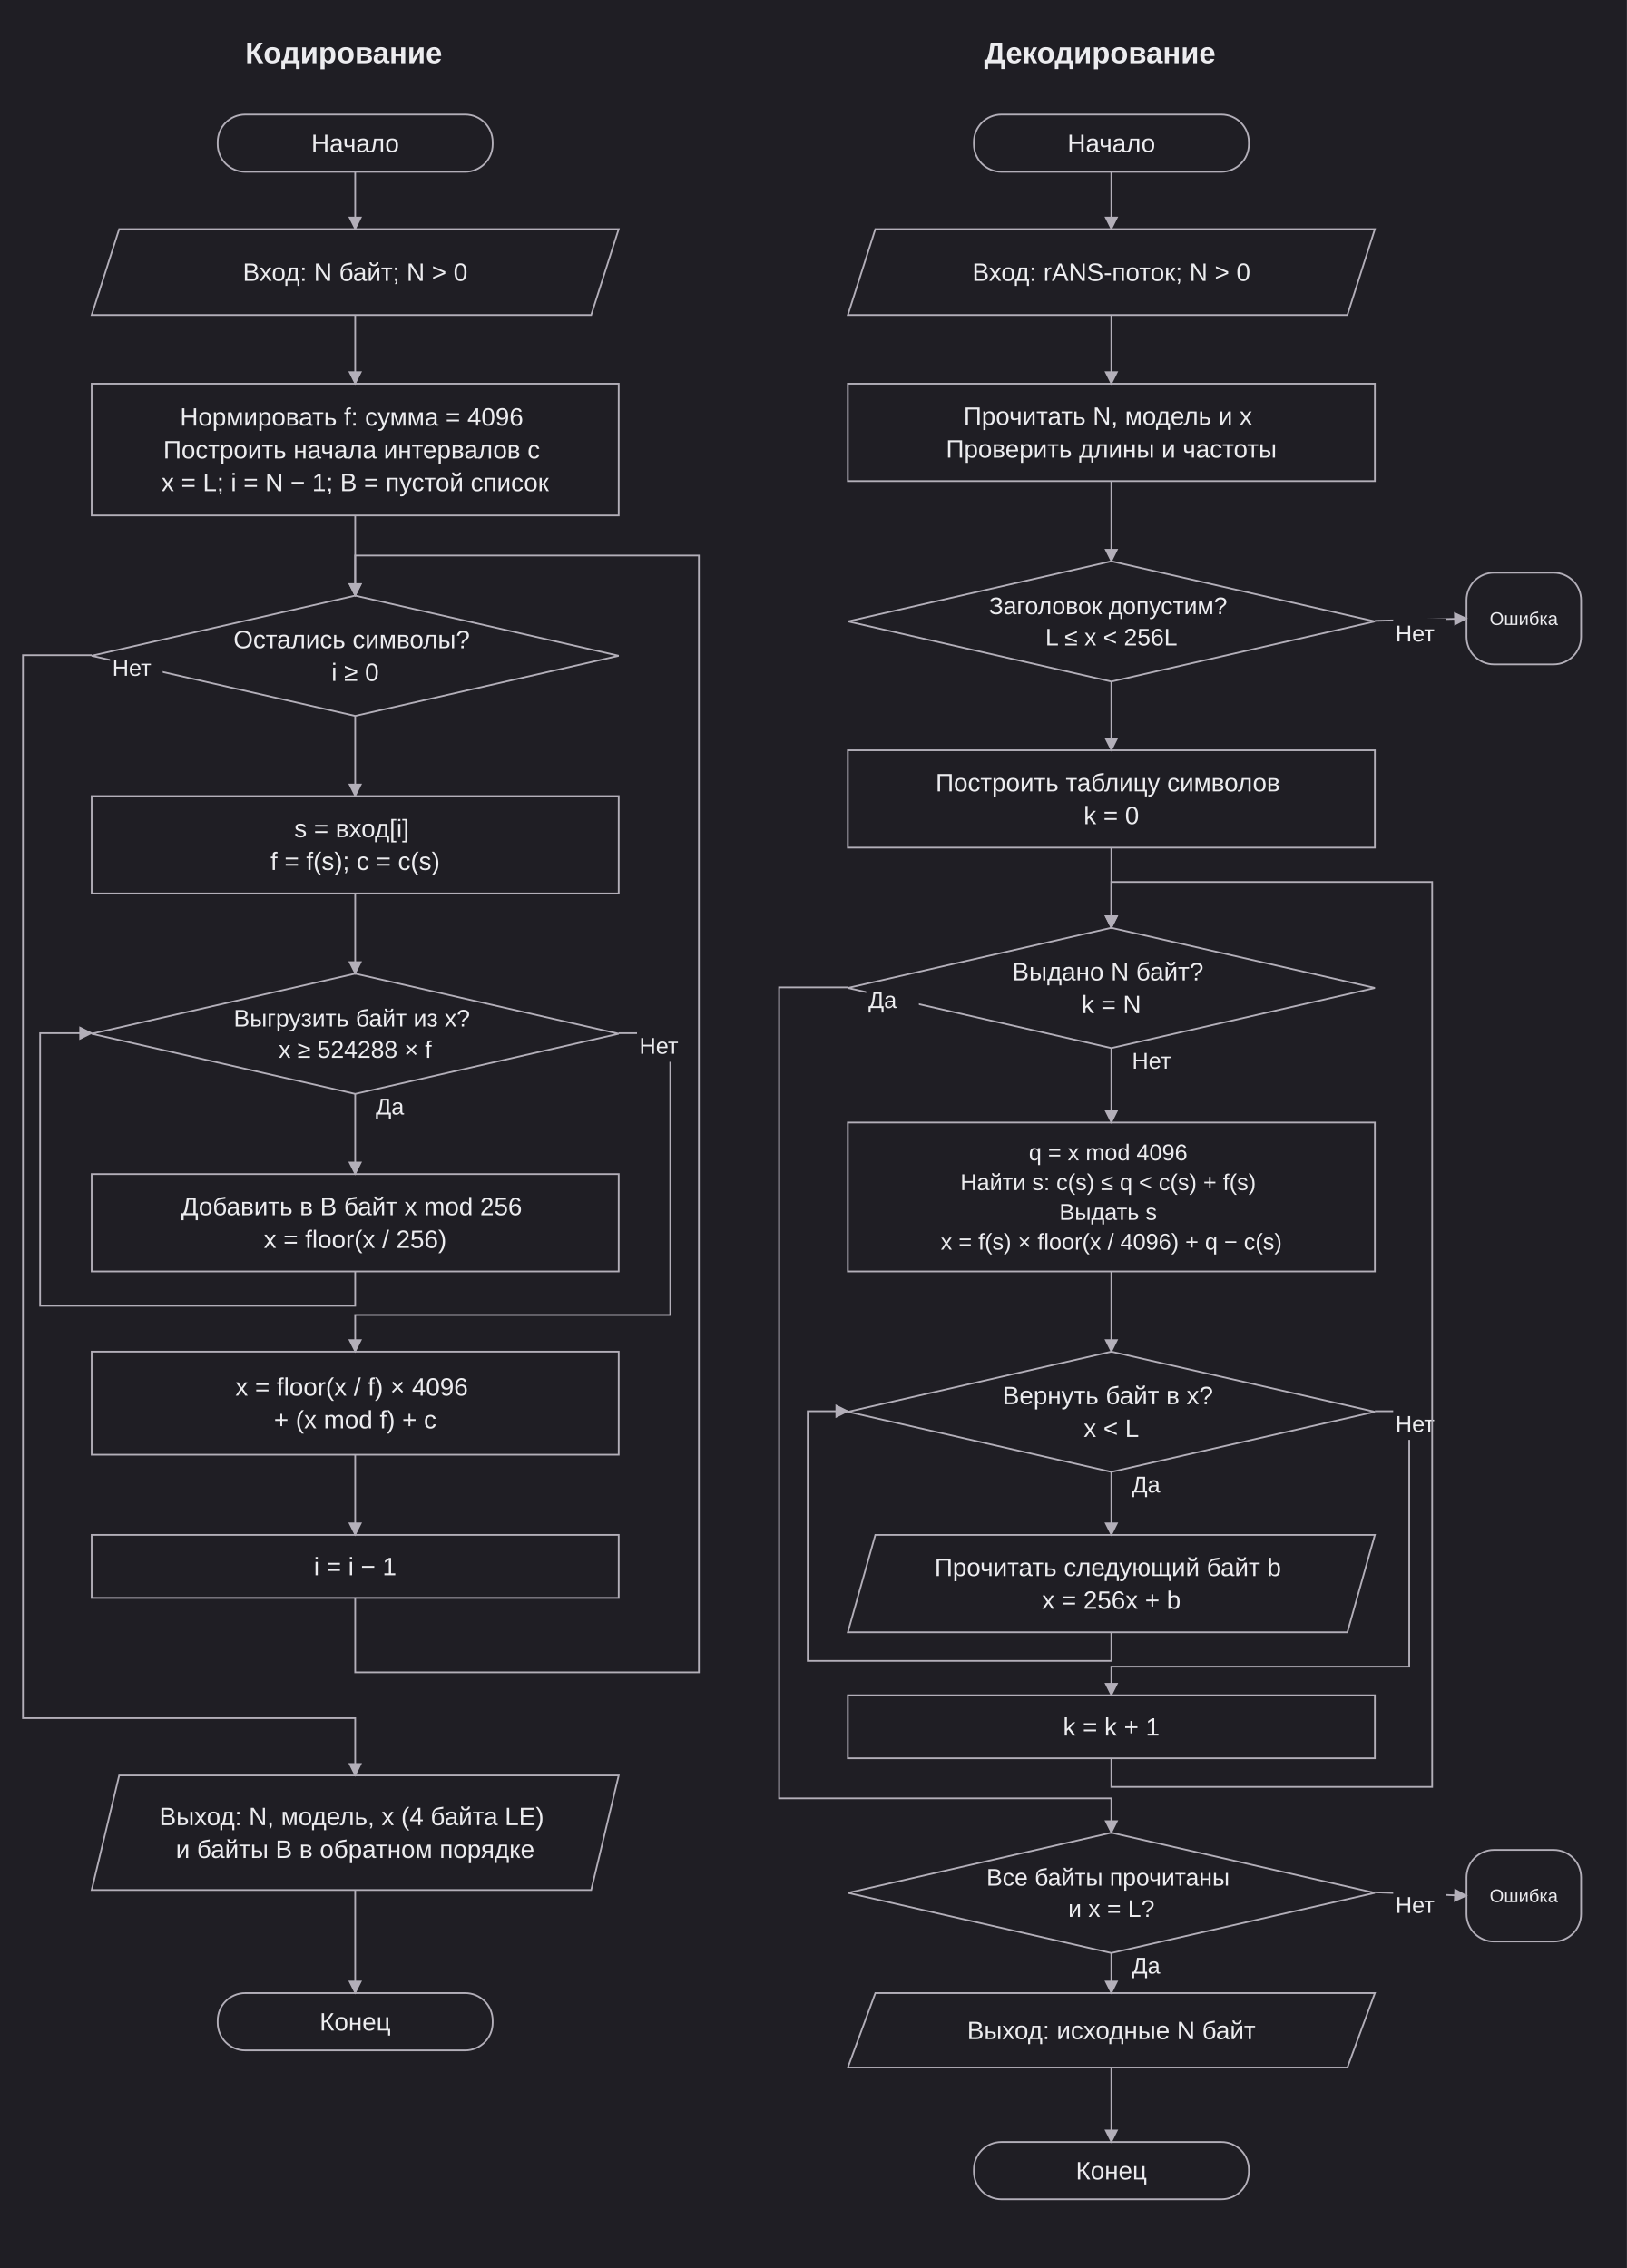
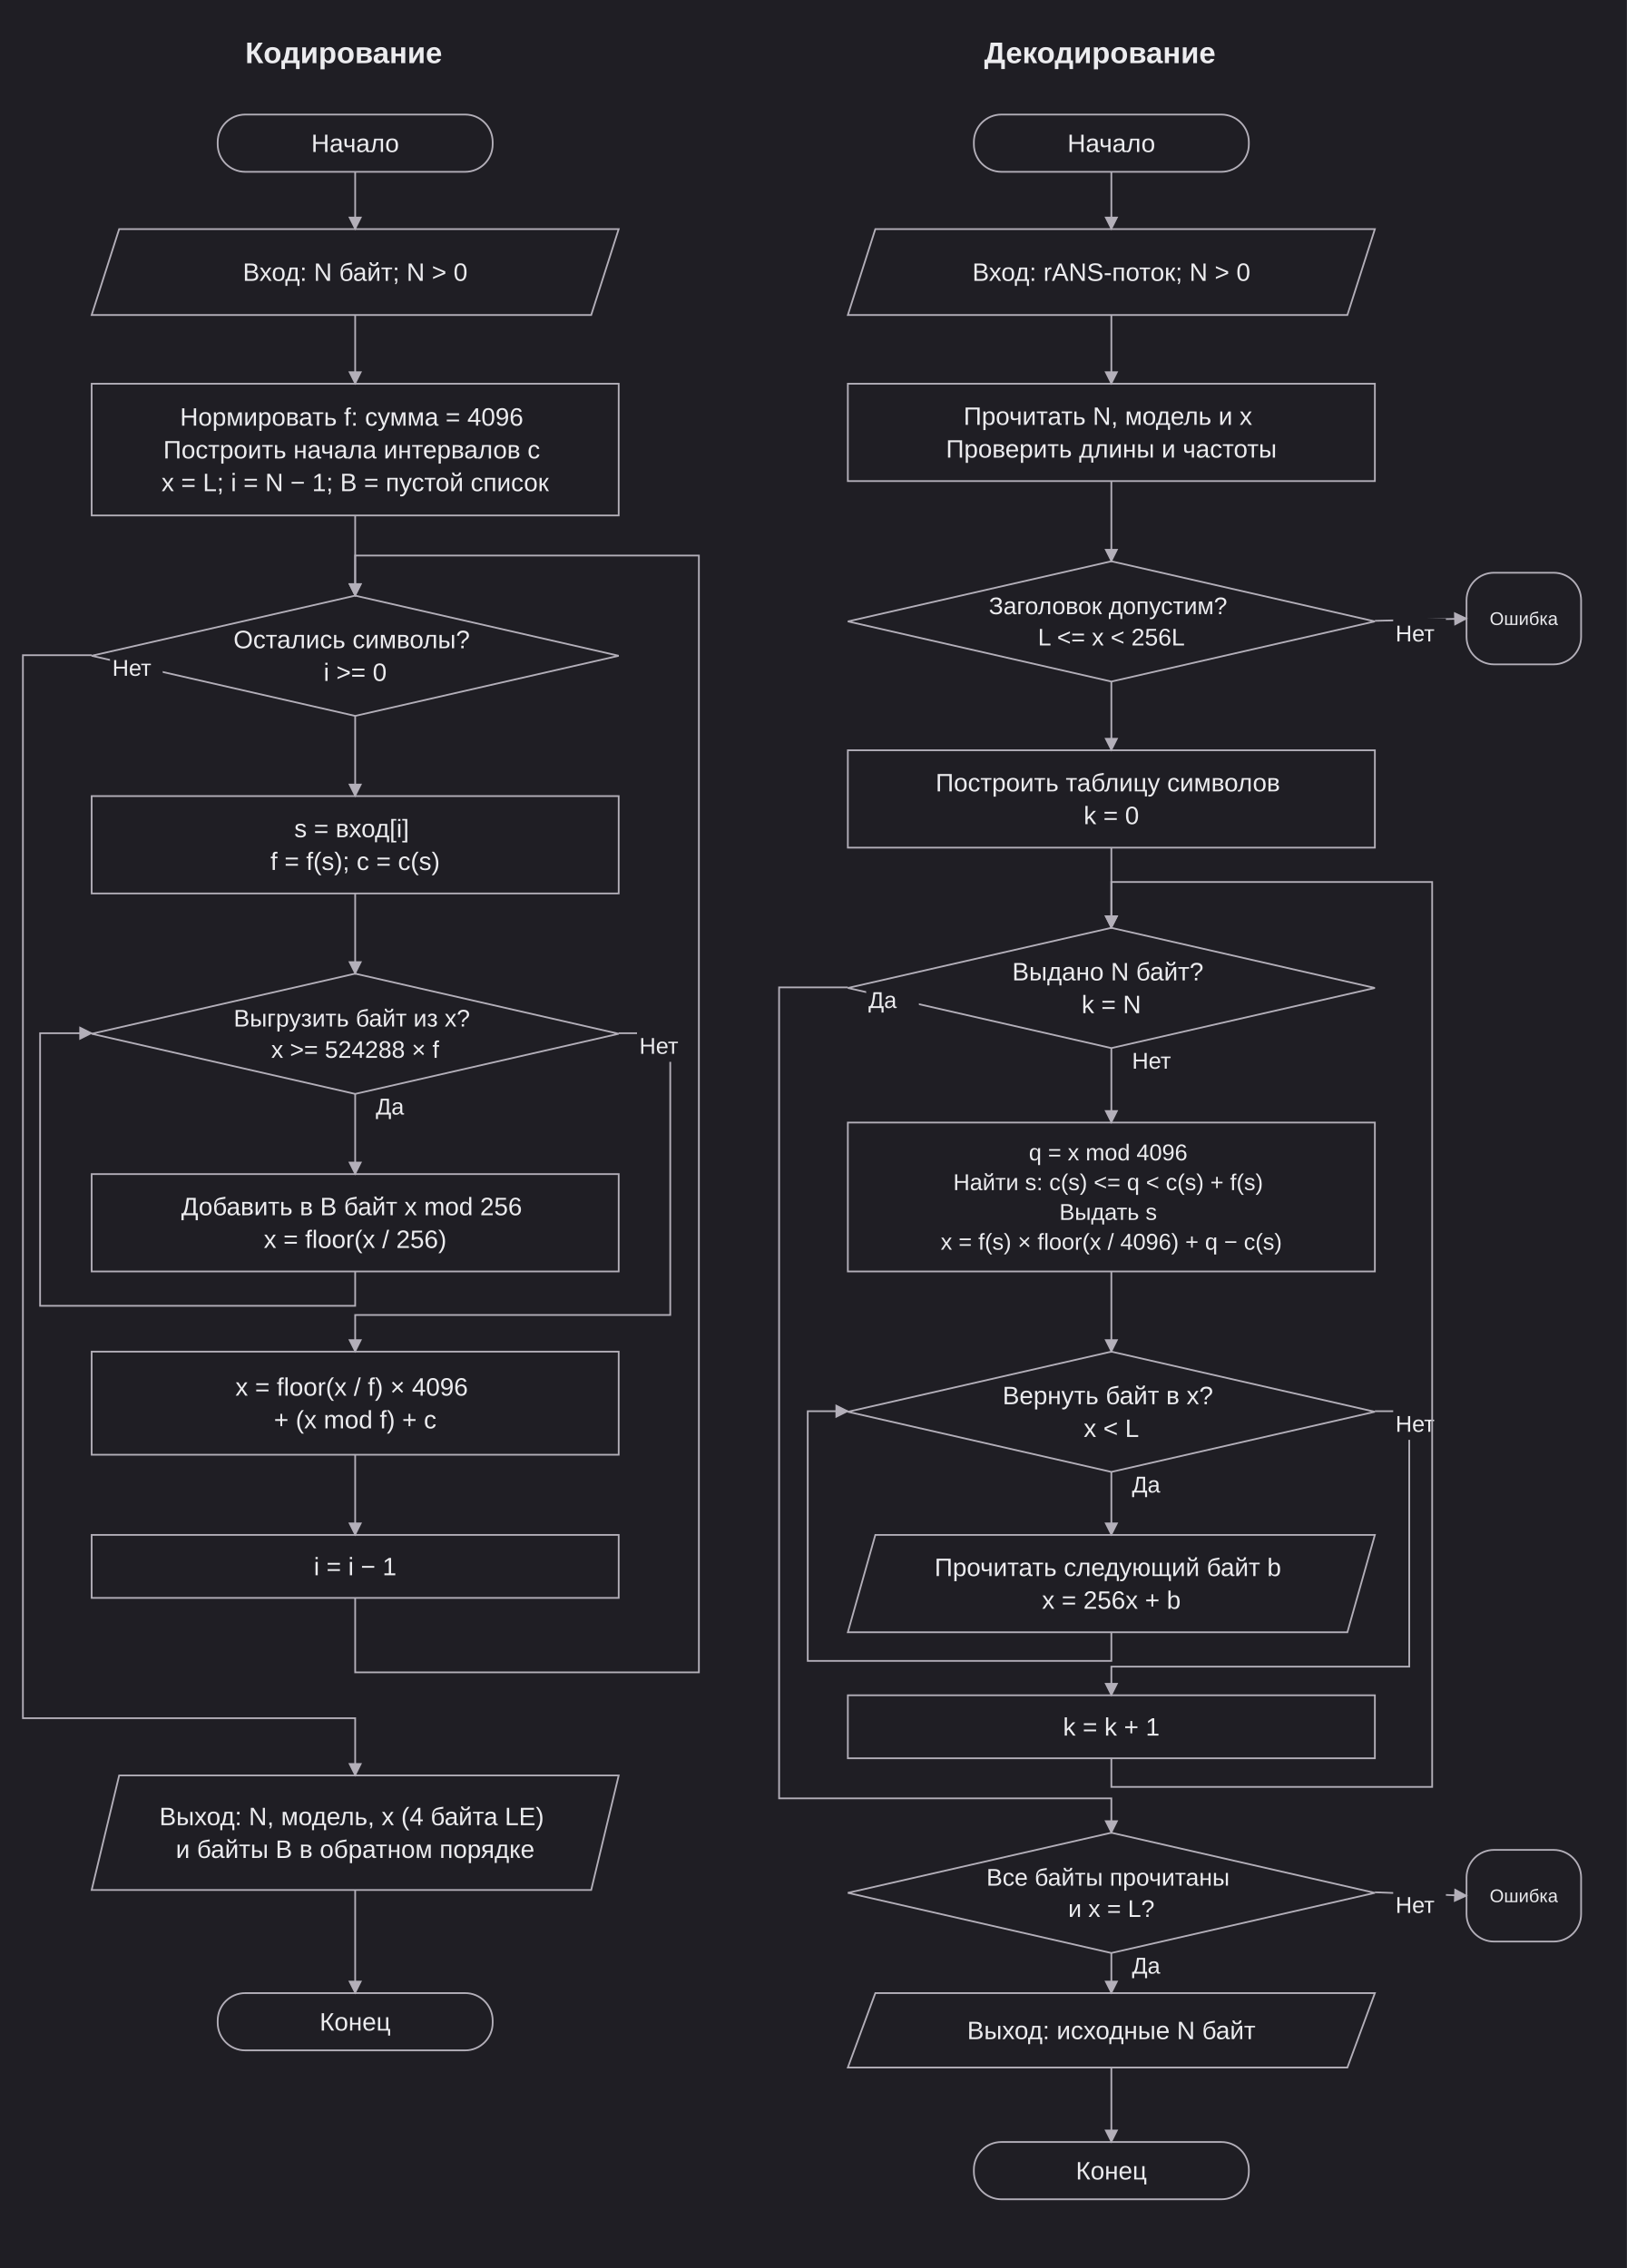
<svg xmlns="http://www.w3.org/2000/svg" width="1420" height="1980" viewBox="0 0 1420 1980">
  <defs>
    <marker id="arrow" viewBox="0 0 10 10" refX="9" refY="5" markerWidth="8" markerHeight="8" orient="auto">
      <path d="M0 0 L10 5 L0 10 Z" fill="#b3afb9" />
    </marker>
  </defs>
  <rect width="100%" height="100%" fill="#1f1e24" />
  <text x="300.0" y="55.1" text-anchor="middle" font-family="Arial,sans-serif" font-size="26" fill="#ececef" font-weight="bold">
    <tspan x="300.0" dy="0">Кодирование</tspan>
  </text>
  <text x="960.0" y="55.1" text-anchor="middle" font-family="Arial,sans-serif" font-size="26" fill="#ececef" font-weight="bold">
    <tspan x="960.0" dy="0">Декодирование</tspan>
  </text>
  <rect x="190" y="100" width="240" height="50" rx="24" fill="#1f1e24" stroke="#b3afb9" stroke-width="1.5" />
  <text x="310.0" y="132.7" text-anchor="middle" font-family="Arial,sans-serif" font-size="22" fill="#ececef">
    <tspan x="310.0" dy="0">Начало</tspan>
  </text>
  <polygon points="104,200 540,200 516,275 80,275" fill="#1f1e24" stroke="#b3afb9" stroke-width="1.5" />
  <text x="310.0" y="245.2" text-anchor="middle" font-family="Arial,sans-serif" font-size="22" fill="#ececef">
    <tspan x="310.0" dy="0">Вход: N байт; N &gt; 0</tspan>
  </text>
  <rect x="80" y="335" width="460" height="115" rx="0" fill="#1f1e24" stroke="#b3afb9" stroke-width="1.5" />
  <text x="310.0" y="371.6" text-anchor="middle" font-family="Arial,sans-serif" font-size="22" fill="#ececef">
    <tspan x="310.0" dy="0">Нормировать f: сумма = 4096</tspan>
    <tspan x="310.0" dy="28.6">Построить начала интервалов c</tspan>
    <tspan x="310.0" dy="28.6">x = L; i = N − 1; B = пустой список</tspan>
  </text>
  <polygon points="310.0,520 540,572.5 310.0,625 80,572.5" fill="#1f1e24" stroke="#b3afb9" stroke-width="1.5" />
  <text x="310.0" y="565.9" text-anchor="middle" font-family="Arial,sans-serif" font-size="22" fill="#ececef">
    <tspan x="310.0" dy="0">Остались символы?</tspan>
-     <tspan x="310.0" dy="28.6">i ≥ 0</tspan>
+     <tspan x="310.0" dy="28.6">i &gt;= 0</tspan>
  </text>
  <rect x="80" y="695" width="460" height="85" rx="0" fill="#1f1e24" stroke="#b3afb9" stroke-width="1.5" />
  <text x="310.0" y="730.9" text-anchor="middle" font-family="Arial,sans-serif" font-size="22" fill="#ececef">
    <tspan x="310.0" dy="0">s = вход[i]</tspan>
    <tspan x="310.0" dy="28.6">f = f(s); c = c(s)</tspan>
  </text>
  <polygon points="310.0,850 540,902.5 310.0,955 80,902.5" fill="#1f1e24" stroke="#b3afb9" stroke-width="1.5" />
  <text x="310.0" y="896.2" text-anchor="middle" font-family="Arial,sans-serif" font-size="21" fill="#ececef">
    <tspan x="310.0" dy="0">Выгрузить байт из x?</tspan>
-     <tspan x="310.0" dy="27.3">x ≥ 524288 × f</tspan>
+     <tspan x="310.0" dy="27.3">x &gt;= 524288 × f</tspan>
  </text>
  <rect x="80" y="1025" width="460" height="85" rx="0" fill="#1f1e24" stroke="#b3afb9" stroke-width="1.5" />
  <text x="310.0" y="1060.9" text-anchor="middle" font-family="Arial,sans-serif" font-size="22" fill="#ececef">
    <tspan x="310.0" dy="0">Добавить в B байт x mod 256</tspan>
    <tspan x="310.0" dy="28.6">x = floor(x / 256)</tspan>
  </text>
  <rect x="80" y="1180" width="460" height="90" rx="0" fill="#1f1e24" stroke="#b3afb9" stroke-width="1.5" />
  <text x="310.0" y="1218.4" text-anchor="middle" font-family="Arial,sans-serif" font-size="22" fill="#ececef">
    <tspan x="310.0" dy="0">x = floor(x / f) × 4096</tspan>
    <tspan x="310.0" dy="28.6">+ (x mod f) + c</tspan>
  </text>
  <rect x="80" y="1340" width="460" height="55" rx="0" fill="#1f1e24" stroke="#b3afb9" stroke-width="1.5" />
  <text x="310.0" y="1375.2" text-anchor="middle" font-family="Arial,sans-serif" font-size="22" fill="#ececef">
    <tspan x="310.0" dy="0">i = i − 1</tspan>
  </text>
  <polygon points="104,1550 540,1550 516,1650 80,1650" fill="#1f1e24" stroke="#b3afb9" stroke-width="1.5" />
  <text x="310.0" y="1593.4" text-anchor="middle" font-family="Arial,sans-serif" font-size="22" fill="#ececef">
    <tspan x="310.0" dy="0">Выход: N, модель, x (4 байта LE)</tspan>
    <tspan x="310.0" dy="28.6">и байты B в обратном порядке</tspan>
  </text>
  <rect x="190" y="1740" width="240" height="50" rx="24" fill="#1f1e24" stroke="#b3afb9" stroke-width="1.5" />
  <text x="310.0" y="1772.7" text-anchor="middle" font-family="Arial,sans-serif" font-size="22" fill="#ececef">
    <tspan x="310.0" dy="0">Конец</tspan>
  </text>
  <rect x="850" y="100" width="240" height="50" rx="24" fill="#1f1e24" stroke="#b3afb9" stroke-width="1.5" />
  <text x="970.0" y="132.7" text-anchor="middle" font-family="Arial,sans-serif" font-size="22" fill="#ececef">
    <tspan x="970.0" dy="0">Начало</tspan>
  </text>
  <polygon points="764,200 1200,200 1176,275 740,275" fill="#1f1e24" stroke="#b3afb9" stroke-width="1.5" />
  <text x="970.0" y="245.2" text-anchor="middle" font-family="Arial,sans-serif" font-size="22" fill="#ececef">
    <tspan x="970.0" dy="0">Вход: rANS-поток; N &gt; 0</tspan>
  </text>
  <rect x="740" y="335" width="460" height="85" rx="0" fill="#1f1e24" stroke="#b3afb9" stroke-width="1.5" />
  <text x="970.0" y="370.9" text-anchor="middle" font-family="Arial,sans-serif" font-size="22" fill="#ececef">
    <tspan x="970.0" dy="0">Прочитать N, модель и x</tspan>
    <tspan x="970.0" dy="28.6">Проверить длины и частоты</tspan>
  </text>
  <polygon points="970.0,490 1200,542.5 970.0,595 740,542.5" fill="#1f1e24" stroke="#b3afb9" stroke-width="1.5" />
  <text x="970.0" y="536.2" text-anchor="middle" font-family="Arial,sans-serif" font-size="21" fill="#ececef">
    <tspan x="970.0" dy="0">Заголовок допустим?</tspan>
-     <tspan x="970.0" dy="27.3">L ≤ x &lt; 256L</tspan>
+     <tspan x="970.0" dy="27.3">L &lt;= x &lt; 256L</tspan>
  </text>
  <rect x="740" y="655" width="460" height="85" rx="0" fill="#1f1e24" stroke="#b3afb9" stroke-width="1.5" />
  <text x="970.0" y="690.9" text-anchor="middle" font-family="Arial,sans-serif" font-size="22" fill="#ececef">
    <tspan x="970.0" dy="0">Построить таблицу символов</tspan>
    <tspan x="970.0" dy="28.6">k = 0</tspan>
  </text>
  <polygon points="970.0,810 1200,862.5 970.0,915 740,862.5" fill="#1f1e24" stroke="#b3afb9" stroke-width="1.5" />
  <text x="970.0" y="855.9" text-anchor="middle" font-family="Arial,sans-serif" font-size="22" fill="#ececef">
    <tspan x="970.0" dy="0">Выдано N байт?</tspan>
    <tspan x="970.0" dy="28.6">k = N</tspan>
  </text>
  <rect x="740" y="980" width="460" height="130" rx="0" fill="#1f1e24" stroke="#b3afb9" stroke-width="1.5" />
  <text x="970.0" y="1013.0" text-anchor="middle" font-family="Arial,sans-serif" font-size="20" fill="#ececef">
    <tspan x="970.0" dy="0">q = x mod 4096</tspan>
-     <tspan x="970.0" dy="26.0">Найти s: c(s) ≤ q &lt; c(s) + f(s)</tspan>
+     <tspan x="970.0" dy="26.0">Найти s: c(s) &lt;= q &lt; c(s) + f(s)</tspan>
    <tspan x="970.0" dy="26.0">Выдать s</tspan>
    <tspan x="970.0" dy="26.0">x = f(s) × floor(x / 4096) + q − c(s)</tspan>
  </text>
  <polygon points="970.0,1180 1200,1232.5 970.0,1285 740,1232.5" fill="#1f1e24" stroke="#b3afb9" stroke-width="1.5" />
  <text x="970.0" y="1225.9" text-anchor="middle" font-family="Arial,sans-serif" font-size="22" fill="#ececef">
    <tspan x="970.0" dy="0">Вернуть байт в x?</tspan>
    <tspan x="970.0" dy="28.6">x &lt; L</tspan>
  </text>
  <polygon points="764,1340 1200,1340 1176,1425 740,1425" fill="#1f1e24" stroke="#b3afb9" stroke-width="1.5" />
  <text x="970.0" y="1375.9" text-anchor="middle" font-family="Arial,sans-serif" font-size="22" fill="#ececef">
    <tspan x="970.0" dy="0">Прочитать следующий байт b</tspan>
    <tspan x="970.0" dy="28.6">x = 256x + b</tspan>
  </text>
  <rect x="740" y="1480" width="460" height="55" rx="0" fill="#1f1e24" stroke="#b3afb9" stroke-width="1.5" />
  <text x="970.0" y="1515.2" text-anchor="middle" font-family="Arial,sans-serif" font-size="22" fill="#ececef">
    <tspan x="970.0" dy="0">k = k + 1</tspan>
  </text>
  <polygon points="970.0,1600 1200,1652.5 970.0,1705 740,1652.5" fill="#1f1e24" stroke="#b3afb9" stroke-width="1.5" />
  <text x="970.0" y="1646.2" text-anchor="middle" font-family="Arial,sans-serif" font-size="21" fill="#ececef">
    <tspan x="970.0" dy="0">Все байты прочитаны</tspan>
    <tspan x="970.0" dy="27.3">и x = L?</tspan>
  </text>
  <polygon points="764,1740 1200,1740 1176,1805 740,1805" fill="#1f1e24" stroke="#b3afb9" stroke-width="1.5" />
  <text x="970.0" y="1780.2" text-anchor="middle" font-family="Arial,sans-serif" font-size="22" fill="#ececef">
    <tspan x="970.0" dy="0">Выход: исходные N байт</tspan>
  </text>
  <rect x="1280" y="500" width="100" height="80" rx="24" fill="#1f1e24" stroke="#b3afb9" stroke-width="1.5" />
  <text x="1330.0" y="545.6" text-anchor="middle" font-family="Arial,sans-serif" font-size="16" fill="#ececef">
    <tspan x="1330.0" dy="0">Ошибка</tspan>
  </text>
  <rect x="1280" y="1615" width="100" height="80" rx="24" fill="#1f1e24" stroke="#b3afb9" stroke-width="1.5" />
  <text x="1330.0" y="1660.6" text-anchor="middle" font-family="Arial,sans-serif" font-size="16" fill="#ececef">
    <tspan x="1330.0" dy="0">Ошибка</tspan>
  </text>
  <rect x="850" y="1870" width="240" height="50" rx="24" fill="#1f1e24" stroke="#b3afb9" stroke-width="1.5" />
  <text x="970.0" y="1902.7" text-anchor="middle" font-family="Arial,sans-serif" font-size="22" fill="#ececef">
    <tspan x="970.0" dy="0">Конец</tspan>
  </text>
  <path d="M310.0,150 L310.0,200" fill="none" stroke="#b3afb9" stroke-width="1.5" marker-end="url(#arrow)" />
  <path d="M310.0,275 L310.0,335" fill="none" stroke="#b3afb9" stroke-width="1.5" marker-end="url(#arrow)" />
  <path d="M310.0,450 L310.0,520" fill="none" stroke="#b3afb9" stroke-width="1.5" marker-end="url(#arrow)" />
  <path d="M310.0,625 L310.0,695" fill="none" stroke="#b3afb9" stroke-width="1.5" marker-end="url(#arrow)" />
  <path d="M310.0,780 L310.0,850" fill="none" stroke="#b3afb9" stroke-width="1.5" marker-end="url(#arrow)" />
  <path d="M310.0,955 L310.0,1025" fill="none" stroke="#b3afb9" stroke-width="1.5" marker-end="url(#arrow)" />
  <rect x="326.0" y="953" width="46" height="27" fill="#1f1e24" />
  <text x="328.0" y="973" font-family="Arial,sans-serif" font-size="20" fill="#ececef">Да</text>
  <path d="M310.0,1110 L310,1140 L35,1140 L35,902 L80,902" fill="none" stroke="#b3afb9" stroke-width="1.5" marker-end="url(#arrow)" />
  <path d="M540,902 L585,902 L585,1148 L310,1148 L310.0,1180" fill="none" stroke="#b3afb9" stroke-width="1.5" marker-end="url(#arrow)" />
  <rect x="556" y="900" width="46" height="27" fill="#1f1e24" />
  <text x="558" y="920" font-family="Arial,sans-serif" font-size="20" fill="#ececef">Нет</text>
  <path d="M310.0,1270 L310.0,1340" fill="none" stroke="#b3afb9" stroke-width="1.5" marker-end="url(#arrow)" />
  <path d="M310.0,1395 L310,1460 L610,1460 L610,485 L310,485 L310.0,520" fill="none" stroke="#b3afb9" stroke-width="1.5" marker-end="url(#arrow)" />
  <path d="M80,572 L20,572 L20,1500 L310,1500 L310.0,1550" fill="none" stroke="#b3afb9" stroke-width="1.5" marker-end="url(#arrow)" />
  <rect x="96" y="570" width="46" height="27" fill="#1f1e24" />
  <text x="98" y="590" font-family="Arial,sans-serif" font-size="20" fill="#ececef">Нет</text>
  <path d="M310.0,1650 L310.0,1740" fill="none" stroke="#b3afb9" stroke-width="1.5" marker-end="url(#arrow)" />
  <path d="M970.0,150 L970.0,200" fill="none" stroke="#b3afb9" stroke-width="1.5" marker-end="url(#arrow)" />
  <path d="M970.0,275 L970.0,335" fill="none" stroke="#b3afb9" stroke-width="1.5" marker-end="url(#arrow)" />
  <path d="M970.0,420 L970.0,490" fill="none" stroke="#b3afb9" stroke-width="1.5" marker-end="url(#arrow)" />
  <path d="M970.0,595 L970.0,655" fill="none" stroke="#b3afb9" stroke-width="1.5" marker-end="url(#arrow)" />
  <path d="M970.0,740 L970.0,810" fill="none" stroke="#b3afb9" stroke-width="1.5" marker-end="url(#arrow)" />
  <path d="M970.0,915 L970.0,980" fill="none" stroke="#b3afb9" stroke-width="1.5" marker-end="url(#arrow)" />
  <rect x="986.0" y="913" width="46" height="27" fill="#1f1e24" />
  <text x="988.0" y="933" font-family="Arial,sans-serif" font-size="20" fill="#ececef">Нет</text>
  <path d="M970.0,1110 L970.0,1180" fill="none" stroke="#b3afb9" stroke-width="1.5" marker-end="url(#arrow)" />
  <path d="M970.0,1285 L970.0,1340" fill="none" stroke="#b3afb9" stroke-width="1.5" marker-end="url(#arrow)" />
  <rect x="986.0" y="1283" width="46" height="27" fill="#1f1e24" />
  <text x="988.0" y="1303" font-family="Arial,sans-serif" font-size="20" fill="#ececef">Да</text>
  <path d="M970.0,1425 L970,1450 L705,1450 L705,1232 L740,1232" fill="none" stroke="#b3afb9" stroke-width="1.5" marker-end="url(#arrow)" />
  <path d="M1200,1232 L1230,1232 L1230,1455 L970,1455 L970.0,1480" fill="none" stroke="#b3afb9" stroke-width="1.5" marker-end="url(#arrow)" />
  <rect x="1216" y="1230" width="46" height="27" fill="#1f1e24" />
  <text x="1218" y="1250" font-family="Arial,sans-serif" font-size="20" fill="#ececef">Нет</text>
  <path d="M970.0,1535 L970,1560 L1250,1560 L1250,770 L970,770 L970.0,810" fill="none" stroke="#b3afb9" stroke-width="1.5" marker-end="url(#arrow)" />
  <path d="M740,862 L680,862 L680,1570 L970,1570 L970.0,1600" fill="none" stroke="#b3afb9" stroke-width="1.5" marker-end="url(#arrow)" />
  <rect x="756" y="860" width="46" height="27" fill="#1f1e24" />
  <text x="758" y="880" font-family="Arial,sans-serif" font-size="20" fill="#ececef">Да</text>
  <path d="M970.0,1705 L970.0,1740" fill="none" stroke="#b3afb9" stroke-width="1.5" marker-end="url(#arrow)" />
  <rect x="986.0" y="1703" width="46" height="27" fill="#1f1e24" />
  <text x="988.0" y="1723" font-family="Arial,sans-serif" font-size="20" fill="#ececef">Да</text>
  <path d="M1200,542 L1280,540.0" fill="none" stroke="#b3afb9" stroke-width="1.5" marker-end="url(#arrow)" />
  <rect x="1216" y="540" width="46" height="27" fill="#1f1e24" />
  <text x="1218" y="560" font-family="Arial,sans-serif" font-size="20" fill="#ececef">Нет</text>
  <path d="M1200,1652 L1280,1655.0" fill="none" stroke="#b3afb9" stroke-width="1.5" marker-end="url(#arrow)" />
  <rect x="1216" y="1650" width="46" height="27" fill="#1f1e24" />
  <text x="1218" y="1670" font-family="Arial,sans-serif" font-size="20" fill="#ececef">Нет</text>
  <path d="M970.0,1805 L970.0,1870" fill="none" stroke="#b3afb9" stroke-width="1.5" marker-end="url(#arrow)" />
</svg>
